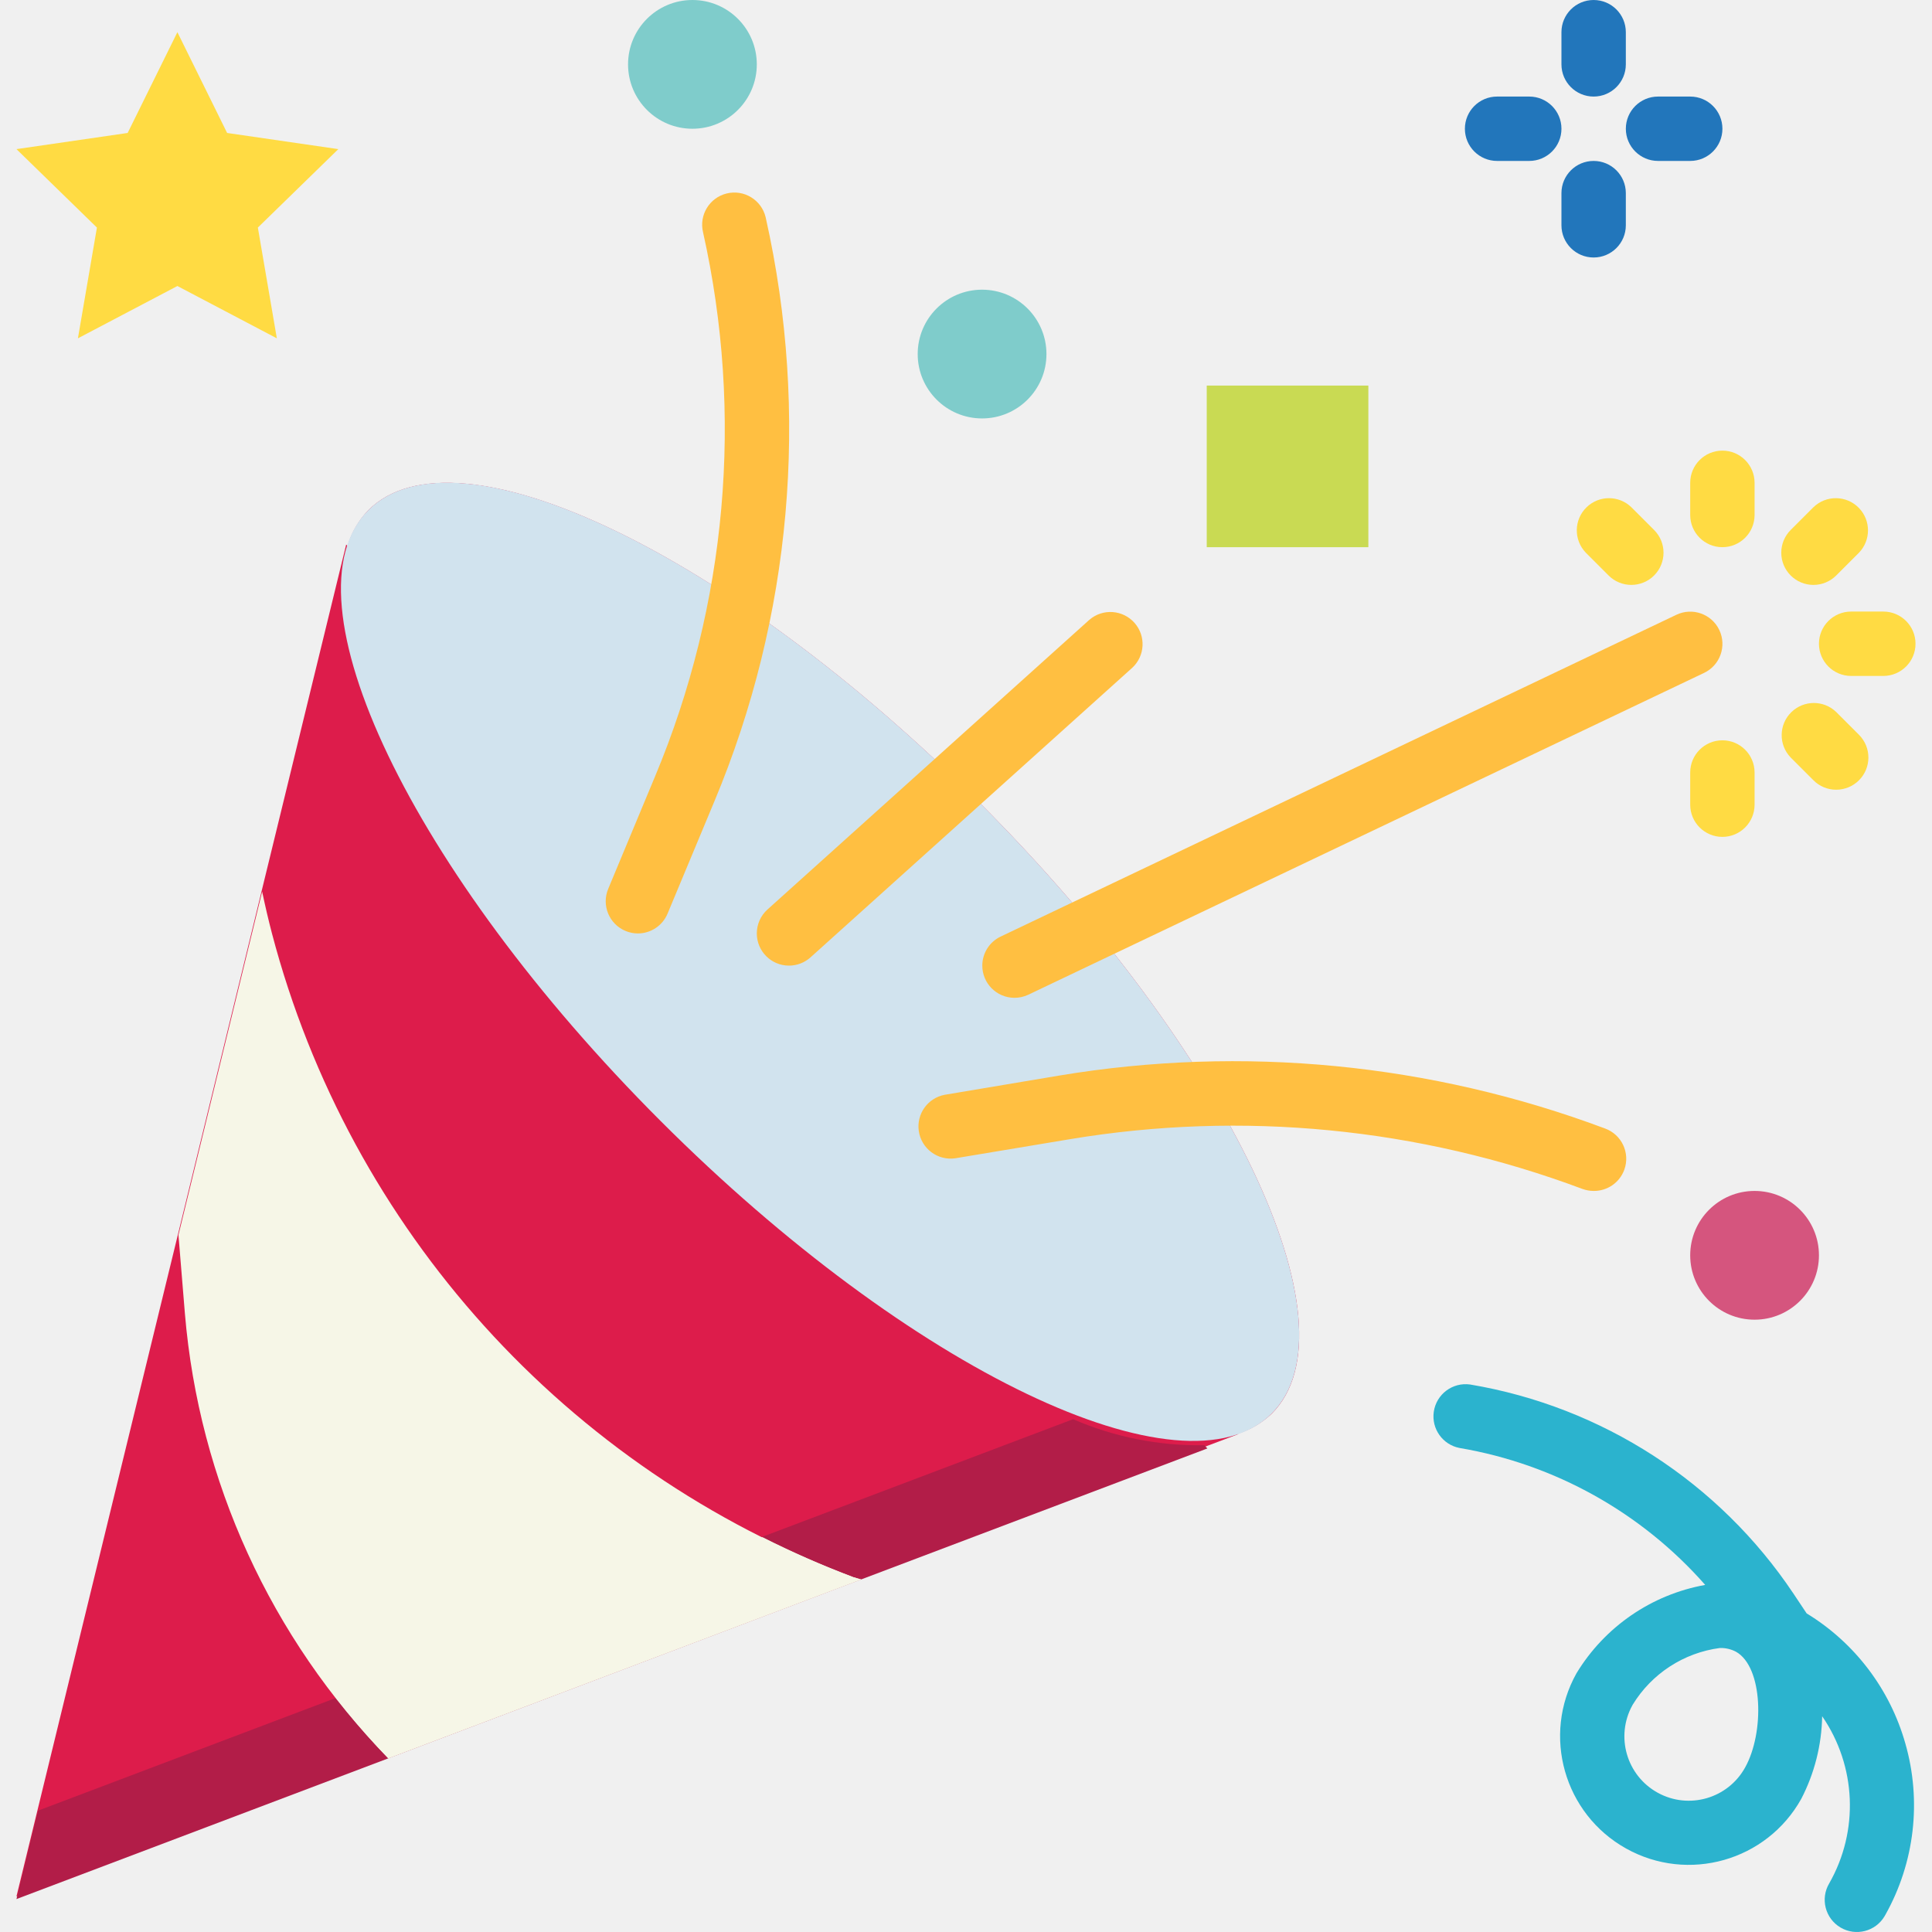
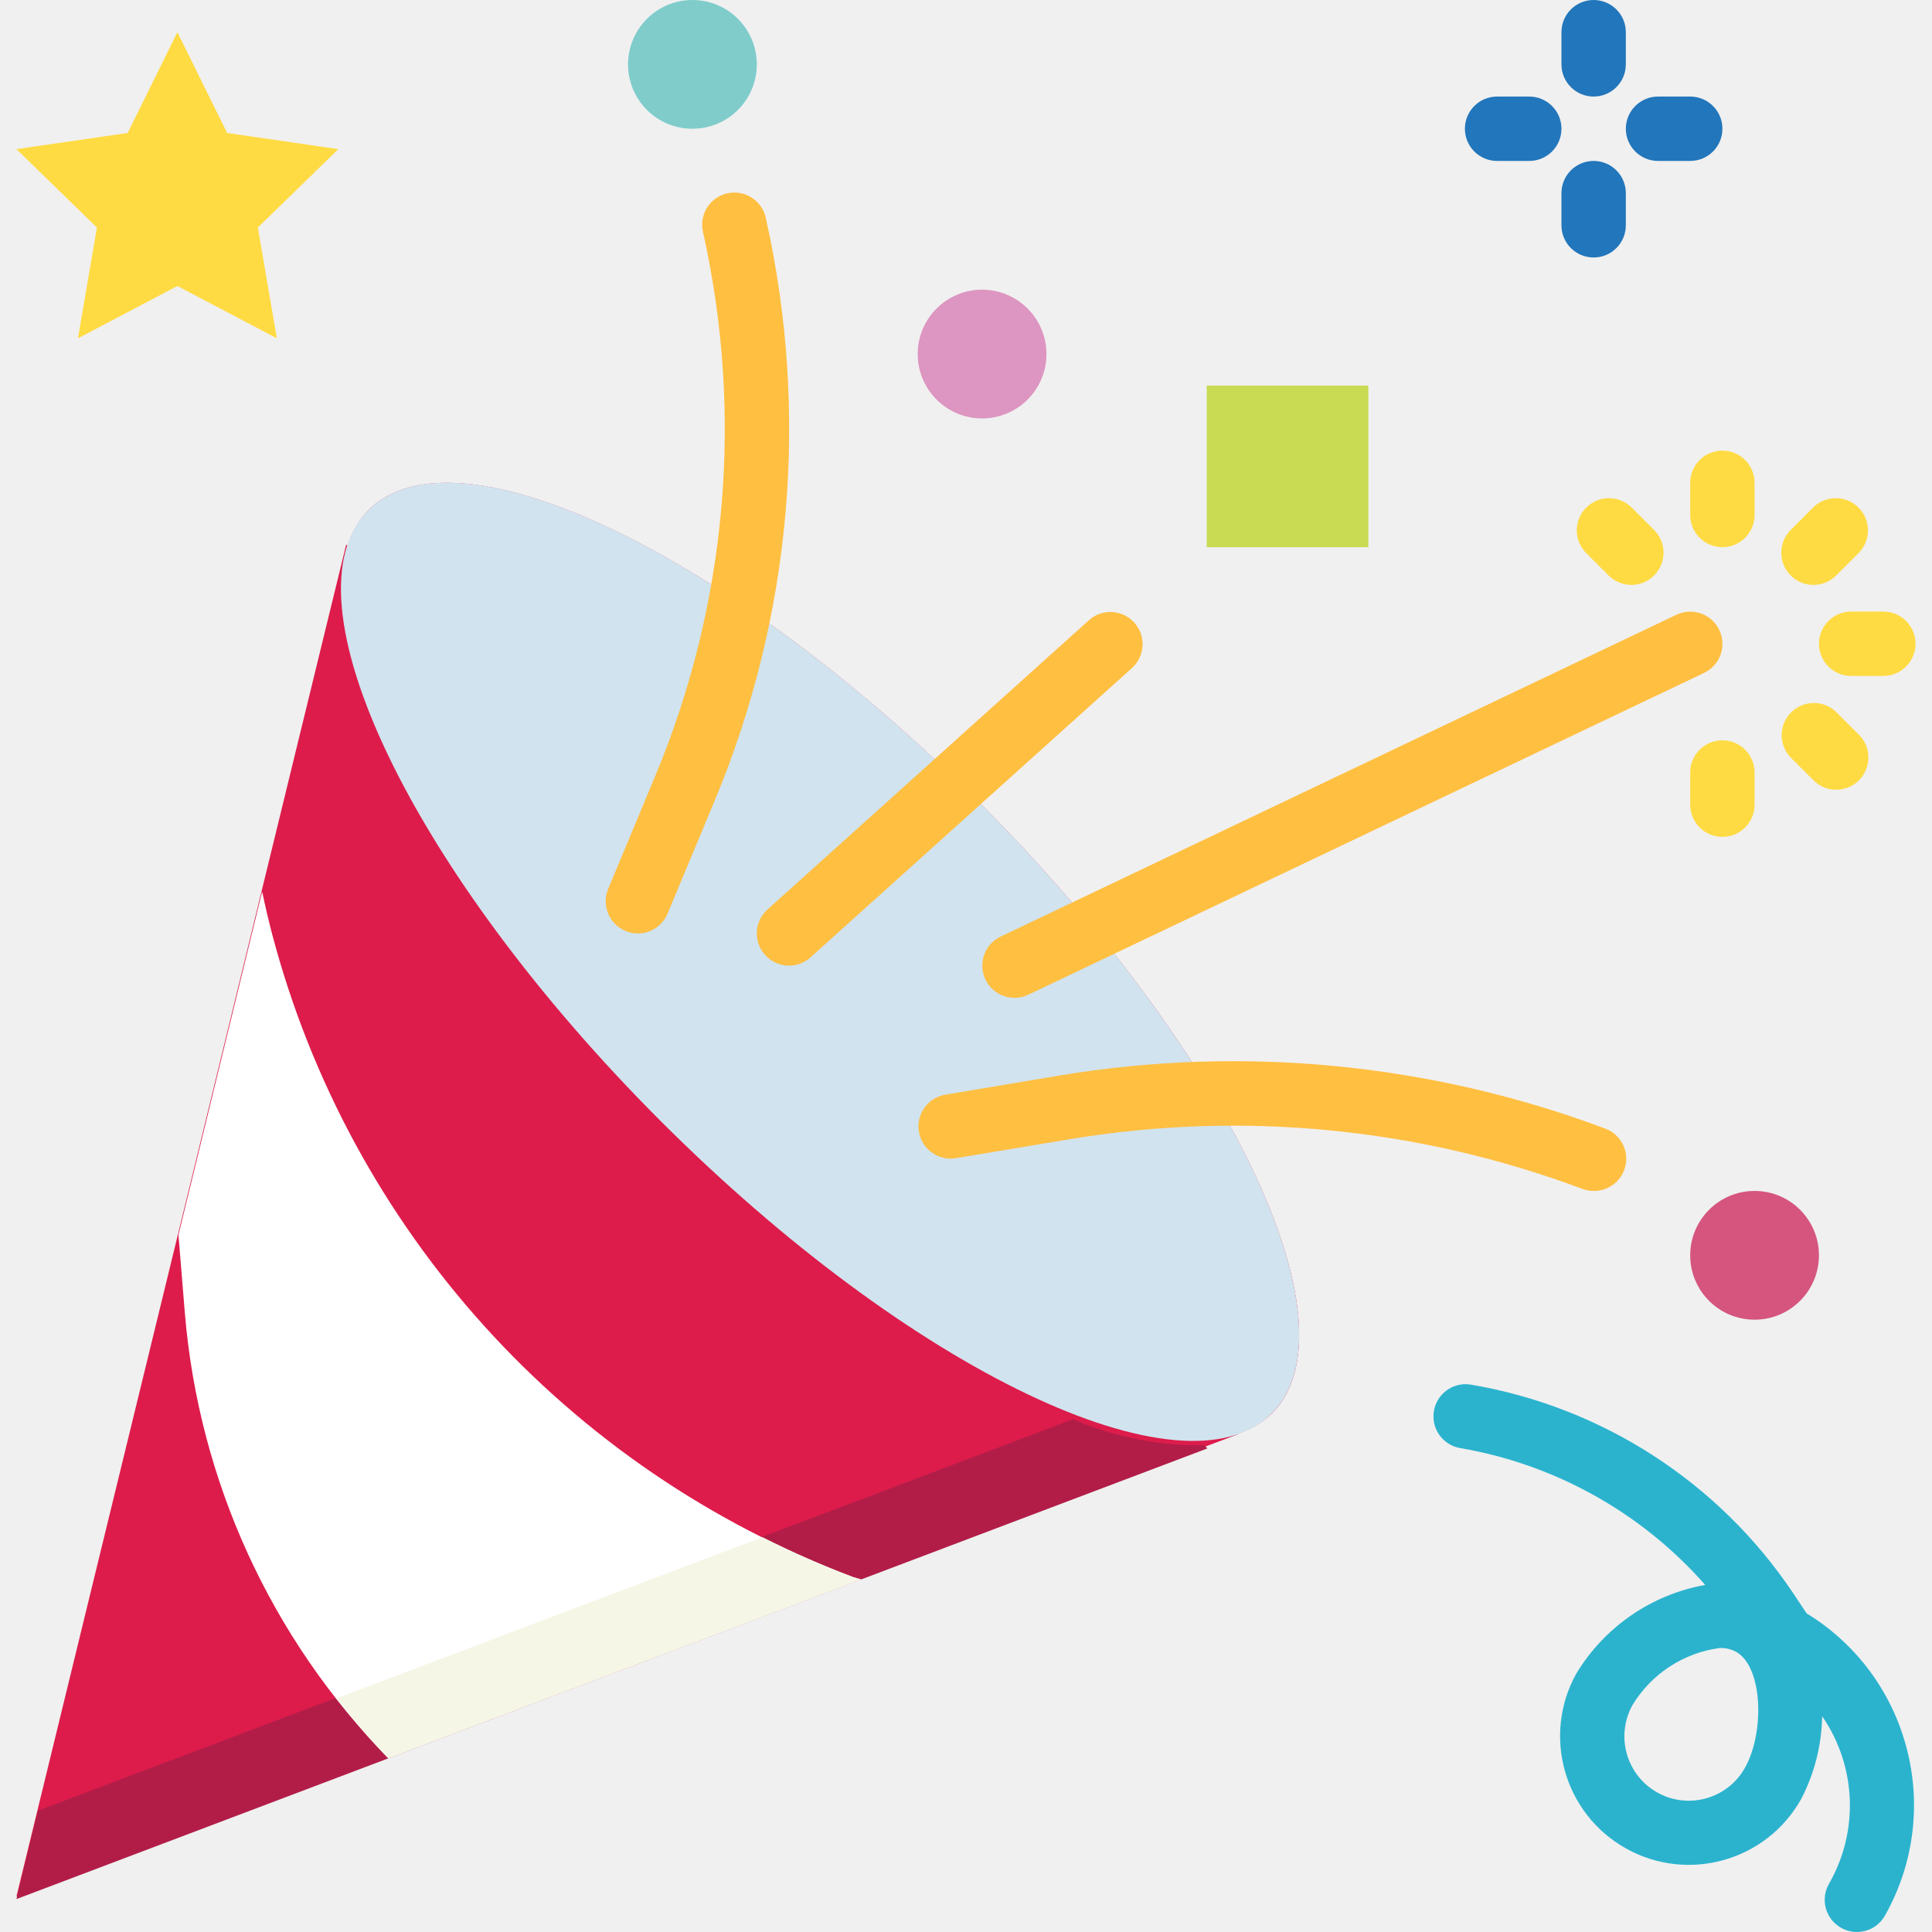
<svg xmlns="http://www.w3.org/2000/svg" width="150" height="150" viewBox="0 0 150 150" fill="none">
-   <style>
-         .color1 { fill: #DD1C4B; }
-         .color2 { fill: #D1E3EE; }
-         .color3 { fill: #B21D48; }
-         .color4 { fill: #FFBF41; }
-         .color5 { fill: #D5557E; }
-         .color6 { fill: #7FCCCB; }
-         .color7 { fill: #2276BB; }
-         .color8 { fill: #F6F6E7; }
-         .color9 { fill: #C9DA53; }
-         .color10 { fill: #FFDB43; }
-         .color11 { fill: #2BB3CE; }
-     </style>
-   <path class="color1" d="M76.038 62.313C56.668 42.946 35.429 32.782 28.597 39.612C27.847 40.397 27.295 41.35 26.987 42.391L26.877 42.281L20.352 69.021L13.855 95.68L6.153 127.248L1.277 147.24L30.144 136.317L66.859 122.425L96.15 111.342L96.115 111.307C97.096 110.994 97.993 110.464 98.739 109.755C105.572 102.922 95.408 81.683 76.038 62.313Z" />
-   <path class="color2" d="M76.039 62.305C56.67 42.936 35.43 32.772 28.598 39.604C21.767 46.435 31.931 67.675 51.3 87.044C70.669 106.413 91.909 116.577 98.74 109.746C105.572 102.914 95.408 81.674 76.039 62.305Z" />
-   <path class="color3" d="M93.491 112.206C89.994 112.267 86.524 111.579 83.315 110.187L59.375 119.246L22.646 133.126L2.952 140.578L1.277 147.443L30.144 136.519L66.859 122.627L93.741 112.456L93.491 112.206Z" />
-   <path class="color4" d="M123.729 92.464C123.43 92.463 123.133 92.409 122.852 92.306C110.165 87.553 96.452 86.221 83.088 88.443L74.161 89.93C72.795 90.124 71.529 89.175 71.334 87.808C71.146 86.488 72.027 85.253 73.336 85.001L82.265 83.502C96.495 81.138 111.097 82.556 124.606 87.613C125.905 88.08 126.58 89.511 126.113 90.81C125.752 91.813 124.795 92.477 123.729 92.464Z" />
-   <path class="color4" d="M78.75 77.47C77.37 77.462 76.257 76.336 76.266 74.956C76.271 74.003 76.818 73.137 77.675 72.722L130.155 47.731C131.401 47.138 132.893 47.667 133.486 48.913C134.08 50.16 133.551 51.651 132.304 52.244L79.825 77.235C79.489 77.392 79.121 77.472 78.75 77.47Z" />
-   <path class="color4" d="M49.525 72.472C49.195 72.472 48.869 72.407 48.565 72.279C47.291 71.748 46.689 70.285 47.221 69.011V69.01L50.854 60.291C56.445 46.932 57.748 32.167 54.585 18.035C54.261 16.694 55.086 15.344 56.427 15.019C57.769 14.695 59.119 15.52 59.443 16.861C59.45 16.891 59.457 16.921 59.463 16.951C62.852 32.089 61.455 47.906 55.465 62.215L51.829 70.935C51.441 71.865 50.532 72.471 49.525 72.472Z" />
-   <path class="color5" d="M136.225 102.46C138.985 102.46 141.223 100.222 141.223 97.462C141.223 94.702 138.985 92.464 136.225 92.464C133.464 92.464 131.227 94.702 131.227 97.462C131.227 100.222 133.464 102.46 136.225 102.46Z" />
-   <path class="color6" d="M76.248 32.487C79.008 32.487 81.246 30.25 81.246 27.489C81.246 24.729 79.008 22.491 76.248 22.491C73.488 22.491 71.25 24.729 71.25 27.489C71.25 30.25 73.488 32.487 76.248 32.487Z" />
-   <path class="color6" d="M53.76 9.996C50.999 9.996 48.762 7.759 48.762 4.998C48.762 2.238 50.999 0 53.76 0C56.52 0 58.758 2.238 58.758 4.998C58.758 7.759 56.52 9.996 53.76 9.996Z" />
-   <path class="color7" d="M123.729 19.992C122.349 19.992 121.23 18.873 121.23 17.493V14.994C121.23 13.614 122.349 12.495 123.729 12.495C125.11 12.495 126.229 13.614 126.229 14.994V17.493C126.229 18.873 125.11 19.992 123.729 19.992Z" />
-   <path class="color7" d="M123.729 7.497C122.349 7.497 121.23 6.378 121.23 4.998V2.499C121.23 1.119 122.349 0 123.729 0C125.11 0 126.229 1.119 126.229 2.499V4.998C126.229 6.378 125.11 7.497 123.729 7.497Z" />
-   <path class="color7" d="M131.229 12.495H128.729C127.349 12.495 126.23 11.376 126.23 9.996C126.23 8.616 127.349 7.497 128.729 7.497H131.229C132.609 7.497 133.728 8.616 133.728 9.996C133.728 11.376 132.609 12.495 131.229 12.495Z" />
-   <path class="color7" d="M118.732 12.495H116.233C114.853 12.495 113.734 11.376 113.734 9.996C113.734 8.616 114.853 7.497 116.233 7.497H118.732C120.113 7.497 121.231 8.616 121.231 9.996C121.231 11.376 120.113 12.495 118.732 12.495Z" />
-   <path class="color8" d="M21.115 72.472C20.835 71.402 20.585 70.323 20.353 69.223L13.855 95.883L14.355 101.978C15.444 114.973 21.027 127.181 30.142 136.507L66.86 122.627C66.66 122.565 66.453 122.52 66.253 122.452C43.988 114.104 27.159 95.469 21.115 72.472Z" />
-   <path class="color8" d="M66.862 122.627C66.662 122.565 66.454 122.52 66.254 122.452C63.849 121.542 61.493 120.505 59.197 119.346L26.125 131.859C27.379 133.485 28.721 135.041 30.146 136.52L66.862 122.627Z" />
-   <path class="color9" d="M106.239 29.936V42.484H93.691V29.936H106.239Z" />
-   <path class="color4" d="M61.256 74.971C59.876 74.971 58.758 73.851 58.758 72.471C58.758 71.763 59.058 71.089 59.584 70.615L84.575 48.124C85.618 47.221 87.196 47.335 88.1 48.379C88.978 49.393 88.898 50.92 87.918 51.837L62.928 74.329C62.469 74.742 61.874 74.971 61.256 74.971Z" />
-   <path class="color10" d="M133.726 64.975C132.346 64.975 131.227 63.856 131.227 62.476V59.977C131.227 58.596 132.346 57.477 133.726 57.477C135.106 57.477 136.225 58.596 136.225 59.977V62.476C136.225 63.856 135.106 64.975 133.726 64.975Z" />
-   <path class="color10" d="M142.563 61.314C141.9 61.316 141.264 61.052 140.796 60.581L139.03 58.815C138.071 57.822 138.098 56.24 139.091 55.281C140.059 54.346 141.595 54.346 142.563 55.281L144.33 57.048C145.306 58.024 145.306 59.606 144.329 60.582C143.861 61.05 143.226 61.314 142.563 61.314Z" />
-   <path class="color10" d="M146.221 52.48H143.722C142.342 52.48 141.223 51.361 141.223 49.98C141.223 48.6 142.342 47.481 143.722 47.481H146.221C147.601 47.481 148.72 48.6 148.72 49.98C148.72 51.361 147.601 52.48 146.221 52.48Z" />
-   <path class="color10" d="M140.795 45.413C139.415 45.412 138.297 44.293 138.297 42.913C138.297 42.25 138.56 41.615 139.028 41.147L140.795 39.38C141.788 38.421 143.37 38.448 144.329 39.441C145.264 40.41 145.264 41.945 144.329 42.913L142.562 44.68C142.094 45.149 141.458 45.413 140.795 45.413Z" />
-   <path class="color10" d="M133.726 42.483C132.346 42.483 131.227 41.364 131.227 39.984V37.485C131.227 36.105 132.346 34.986 133.726 34.986C135.106 34.986 136.225 36.105 136.225 37.485V39.984C136.225 41.364 135.106 42.483 133.726 42.483Z" />
-   <path class="color10" d="M126.657 45.412C125.994 45.412 125.359 45.149 124.89 44.68L123.123 42.913C122.165 41.921 122.192 40.338 123.185 39.38C124.153 38.444 125.688 38.444 126.657 39.38L128.424 41.147C129.4 42.123 129.399 43.705 128.423 44.681C127.955 45.149 127.32 45.412 126.657 45.412Z" />
-   <path class="color10" d="M13.773 2.499L17.634 10.323L26.268 11.578L20.02 17.668L21.494 26.267L13.773 22.206L6.05 26.267L7.525 17.668L1.277 11.578L9.911 10.323L13.773 2.499Z" />
-   <path class="color11" d="M147.93 135.362C146.741 131.15 144.004 127.543 140.268 125.264L139.238 123.719C133.465 115.086 124.387 109.216 114.145 107.493C112.779 107.298 111.513 108.248 111.318 109.614C111.13 110.934 112.011 112.17 113.321 112.421C120.708 113.675 127.44 117.428 132.391 123.052C128.228 123.801 124.588 126.301 122.395 129.917C119.703 134.737 121.429 140.826 126.249 143.518C131.07 146.209 137.159 144.483 139.85 139.663C140.878 137.679 141.433 135.483 141.472 133.248C144.131 137.11 144.344 142.153 142.019 146.226C141.315 147.413 141.707 148.946 142.894 149.65C144.081 150.354 145.614 149.963 146.318 148.775C146.341 148.737 146.362 148.699 146.383 148.66C148.653 144.611 149.21 139.823 147.93 135.362ZM135.492 137.224C134.158 139.641 131.118 140.519 128.701 139.185C126.284 137.851 125.407 134.811 126.74 132.394C126.748 132.381 126.755 132.367 126.763 132.353C128.238 129.939 130.725 128.32 133.53 127.95C133.965 127.938 134.395 128.038 134.78 128.24C136.889 129.417 137.001 134.52 135.492 137.224Z" />
+   <path d="M76.038 62.313C56.668 42.946 35.429 32.782 28.597 39.612C27.847 40.397 27.295 41.35 26.987 42.391L26.877 42.281L20.352 69.021L13.855 95.68L6.153 127.248L1.277 147.24L30.144 136.317L66.859 122.425L96.15 111.342L96.115 111.307C97.096 110.994 97.993 110.464 98.739 109.755C105.572 102.922 95.408 81.683 76.038 62.313Z" fill="#DD1C4B" />
+   <path d="M76.039 62.305C56.67 42.936 35.43 32.772 28.598 39.604C21.767 46.435 31.931 67.675 51.3 87.044C70.669 106.413 91.909 116.577 98.74 109.746C105.572 102.914 95.408 81.674 76.039 62.305Z" fill="#D1E3EE" />
+   <path d="M93.491 112.206C89.994 112.267 86.524 111.579 83.315 110.187L59.375 119.246L22.646 133.126L2.952 140.578L1.277 147.443L30.144 136.519L66.859 122.627L93.741 112.456L93.491 112.206Z" fill="#B21D48" />
+   <path d="M123.729 92.464C123.43 92.463 123.133 92.409 122.852 92.306C110.165 87.553 96.452 86.221 83.088 88.443L74.161 89.93C72.795 90.124 71.529 89.175 71.334 87.808C71.146 86.488 72.027 85.253 73.336 85.001L82.265 83.502C96.495 81.138 111.097 82.556 124.606 87.613C125.905 88.08 126.58 89.511 126.113 90.81C125.752 91.813 124.795 92.477 123.729 92.464Z" fill="#FFBF41" />
+   <path d="M78.75 77.47C77.37 77.462 76.257 76.336 76.266 74.956C76.271 74.003 76.818 73.137 77.675 72.722L130.155 47.731C131.401 47.138 132.893 47.667 133.486 48.913C134.08 50.16 133.551 51.651 132.304 52.244L79.825 77.235C79.489 77.392 79.121 77.472 78.75 77.47Z" fill="#FFBF41" />
+   <path d="M49.525 72.472C49.195 72.472 48.869 72.407 48.565 72.279C47.291 71.748 46.689 70.285 47.221 69.011V69.01L50.854 60.291C56.445 46.932 57.748 32.167 54.585 18.035C54.261 16.694 55.086 15.344 56.427 15.019C57.769 14.695 59.119 15.52 59.443 16.861C59.45 16.891 59.457 16.921 59.463 16.951C62.852 32.089 61.455 47.906 55.465 62.215L51.829 70.935C51.441 71.865 50.532 72.471 49.525 72.472Z" fill="#FFBF41" />
+   <path d="M136.225 102.46C138.985 102.46 141.223 100.222 141.223 97.462C141.223 94.702 138.985 92.464 136.225 92.464C133.464 92.464 131.227 94.702 131.227 97.462C131.227 100.222 133.464 102.46 136.225 102.46Z" fill="#D5557E" />
+   <path d="M76.248 32.487C79.008 32.487 81.246 30.25 81.246 27.489C81.246 24.729 79.008 22.491 76.248 22.491C73.488 22.491 71.25 24.729 71.25 27.489C71.25 30.25 73.488 32.487 76.248 32.487Z" fill="#DD95C1" />
+   <path d="M53.76 9.996C50.999 9.996 48.762 7.759 48.762 4.998C48.762 2.238 50.999 0 53.76 0C56.52 0 58.758 2.238 58.758 4.998C58.758 7.759 56.52 9.996 53.76 9.996Z" fill="#7FCCCB" />
+   <path d="M123.729 19.992C122.349 19.992 121.23 18.873 121.23 17.493V14.994C121.23 13.614 122.349 12.495 123.729 12.495C125.11 12.495 126.229 13.614 126.229 14.994V17.493C126.229 18.873 125.11 19.992 123.729 19.992Z" fill="#2276BB" />
+   <path d="M123.729 7.497C122.349 7.497 121.23 6.378 121.23 4.998V2.499C121.23 1.119 122.349 0 123.729 0C125.11 0 126.229 1.119 126.229 2.499V4.998C126.229 6.378 125.11 7.497 123.729 7.497Z" fill="#2276BB" />
+   <path d="M131.229 12.495H128.729C127.349 12.495 126.23 11.376 126.23 9.996C126.23 8.616 127.349 7.497 128.729 7.497H131.229C132.609 7.497 133.728 8.616 133.728 9.996C133.728 11.376 132.609 12.495 131.229 12.495Z" fill="#2276BB" />
+   <path d="M118.732 12.495H116.233C114.853 12.495 113.734 11.376 113.734 9.996C113.734 8.616 114.853 7.497 116.233 7.497H118.732C120.113 7.497 121.231 8.616 121.231 9.996C121.231 11.376 120.113 12.495 118.732 12.495Z" fill="#2276BB" />
+   <path d="M21.115 72.472C20.835 71.402 20.585 70.323 20.353 69.223L13.855 95.883L14.355 101.978C15.444 114.973 21.027 127.181 30.142 136.507L66.86 122.627C66.66 122.565 66.453 122.52 66.253 122.452C43.988 114.104 27.159 95.469 21.115 72.472Z" fill="white" />
+   <path d="M66.862 122.627C66.662 122.565 66.454 122.52 66.254 122.452C63.849 121.542 61.493 120.505 59.197 119.346L26.125 131.859C27.379 133.485 28.721 135.041 30.146 136.52L66.862 122.627Z" fill="#F6F6E7" />
+   <path d="M106.239 29.936V42.484H93.691V29.936H106.239Z" fill="#C9DA53" />
+   <path d="M61.256 74.971C59.876 74.971 58.758 73.851 58.758 72.471C58.758 71.763 59.058 71.089 59.584 70.615L84.575 48.124C85.618 47.221 87.196 47.335 88.1 48.379C88.978 49.393 88.898 50.92 87.918 51.837L62.928 74.329C62.469 74.742 61.874 74.971 61.256 74.971Z" fill="#FFBF41" />
+   <path d="M133.726 64.975C132.346 64.975 131.227 63.856 131.227 62.476V59.977C131.227 58.596 132.346 57.477 133.726 57.477C135.106 57.477 136.225 58.596 136.225 59.977V62.476C136.225 63.856 135.106 64.975 133.726 64.975Z" fill="#FFDB43" />
+   <path d="M142.563 61.314C141.9 61.316 141.264 61.052 140.796 60.581L139.03 58.815C138.071 57.822 138.098 56.24 139.091 55.281C140.059 54.346 141.595 54.346 142.563 55.281L144.33 57.048C145.306 58.024 145.306 59.606 144.329 60.582C143.861 61.05 143.226 61.314 142.563 61.314Z" fill="#FFDB43" />
+   <path d="M146.221 52.48H143.722C142.342 52.48 141.223 51.361 141.223 49.98C141.223 48.6 142.342 47.481 143.722 47.481H146.221C147.601 47.481 148.72 48.6 148.72 49.98C148.72 51.361 147.601 52.48 146.221 52.48Z" fill="#FFDB43" />
+   <path d="M140.795 45.413C139.415 45.412 138.297 44.293 138.297 42.913C138.297 42.25 138.56 41.615 139.028 41.147L140.795 39.38C141.788 38.421 143.37 38.448 144.329 39.441C145.264 40.41 145.264 41.945 144.329 42.913L142.562 44.68C142.094 45.149 141.458 45.413 140.795 45.413Z" fill="#FFDB43" />
+   <path d="M133.726 42.483C132.346 42.483 131.227 41.364 131.227 39.984V37.485C131.227 36.105 132.346 34.986 133.726 34.986C135.106 34.986 136.225 36.105 136.225 37.485V39.984C136.225 41.364 135.106 42.483 133.726 42.483Z" fill="#FFDB43" />
+   <path d="M126.657 45.412C125.994 45.412 125.359 45.149 124.89 44.68L123.123 42.913C122.165 41.921 122.192 40.338 123.185 39.38C124.153 38.444 125.688 38.444 126.657 39.38L128.424 41.147C129.4 42.123 129.399 43.705 128.423 44.681C127.955 45.149 127.32 45.412 126.657 45.412Z" fill="#FFDB43" />
+   <path d="M13.773 2.499L17.634 10.323L26.268 11.578L20.02 17.668L21.494 26.267L13.773 22.206L6.05 26.267L7.525 17.668L1.277 11.578L9.911 10.323L13.773 2.499Z" fill="#FFDB43" />
+   <path d="M147.93 135.362C146.741 131.15 144.004 127.543 140.268 125.264L139.238 123.719C133.465 115.086 124.387 109.216 114.145 107.493C112.779 107.298 111.513 108.248 111.318 109.614C111.13 110.934 112.011 112.17 113.321 112.421C120.708 113.675 127.44 117.428 132.391 123.052C128.228 123.801 124.588 126.301 122.395 129.917C119.703 134.737 121.429 140.826 126.249 143.518C131.07 146.209 137.159 144.483 139.85 139.663C140.878 137.679 141.433 135.483 141.472 133.248C144.131 137.11 144.344 142.153 142.019 146.226C141.315 147.413 141.707 148.946 142.894 149.65C144.081 150.354 145.614 149.963 146.318 148.775C146.341 148.737 146.362 148.699 146.383 148.66C148.653 144.611 149.21 139.823 147.93 135.362ZM135.492 137.224C134.158 139.641 131.118 140.519 128.701 139.185C126.284 137.851 125.407 134.811 126.74 132.394C126.748 132.381 126.755 132.367 126.763 132.353C128.238 129.939 130.725 128.32 133.53 127.95C133.965 127.938 134.395 128.038 134.78 128.24C136.889 129.417 137.001 134.52 135.492 137.224Z" fill="#2BB3CE" />
</svg>
